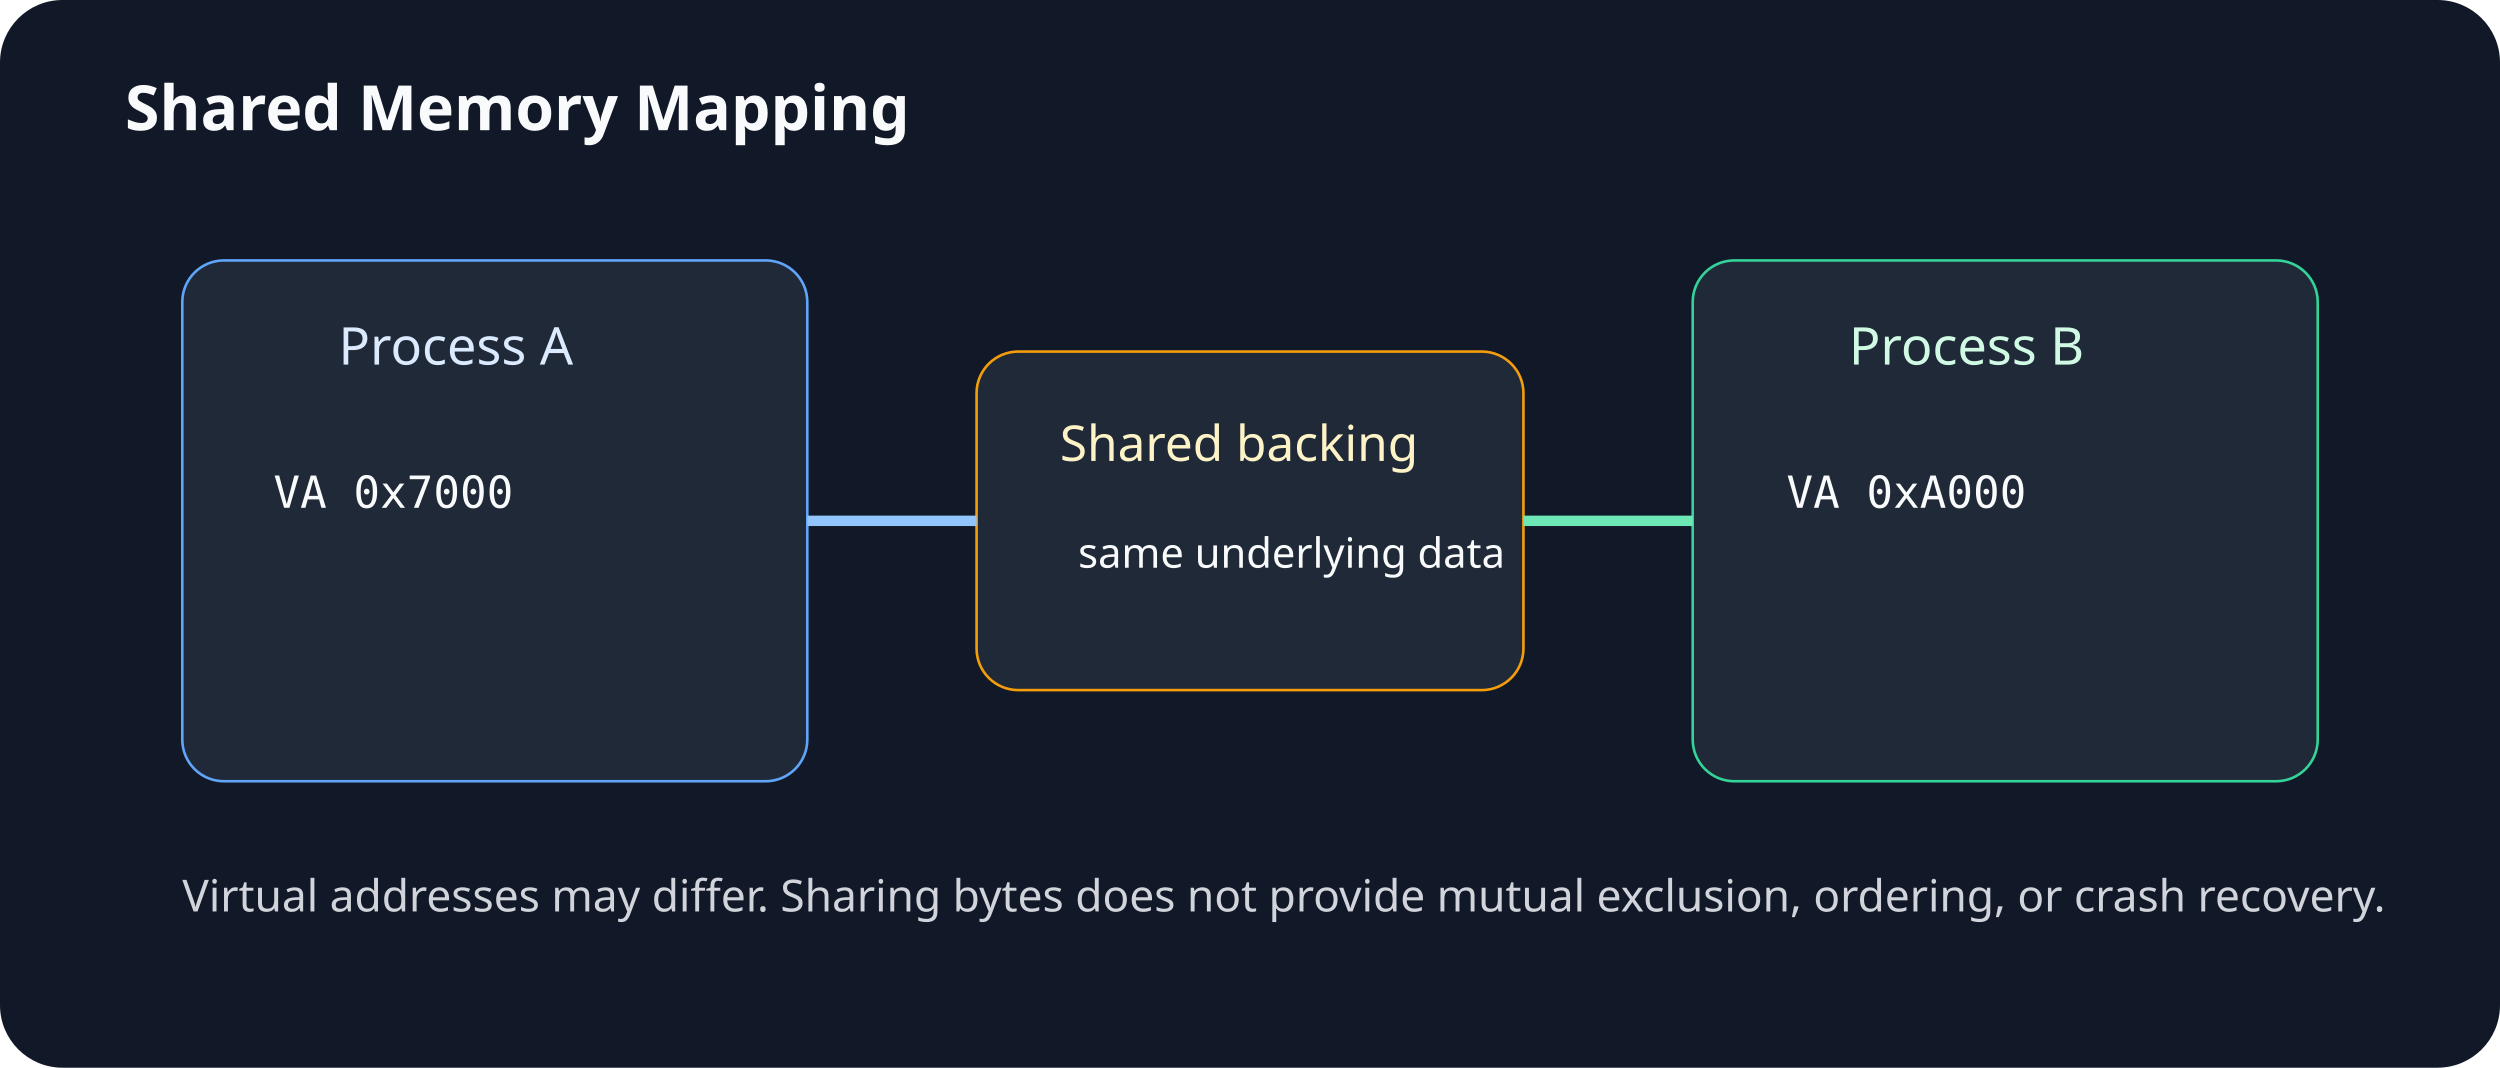
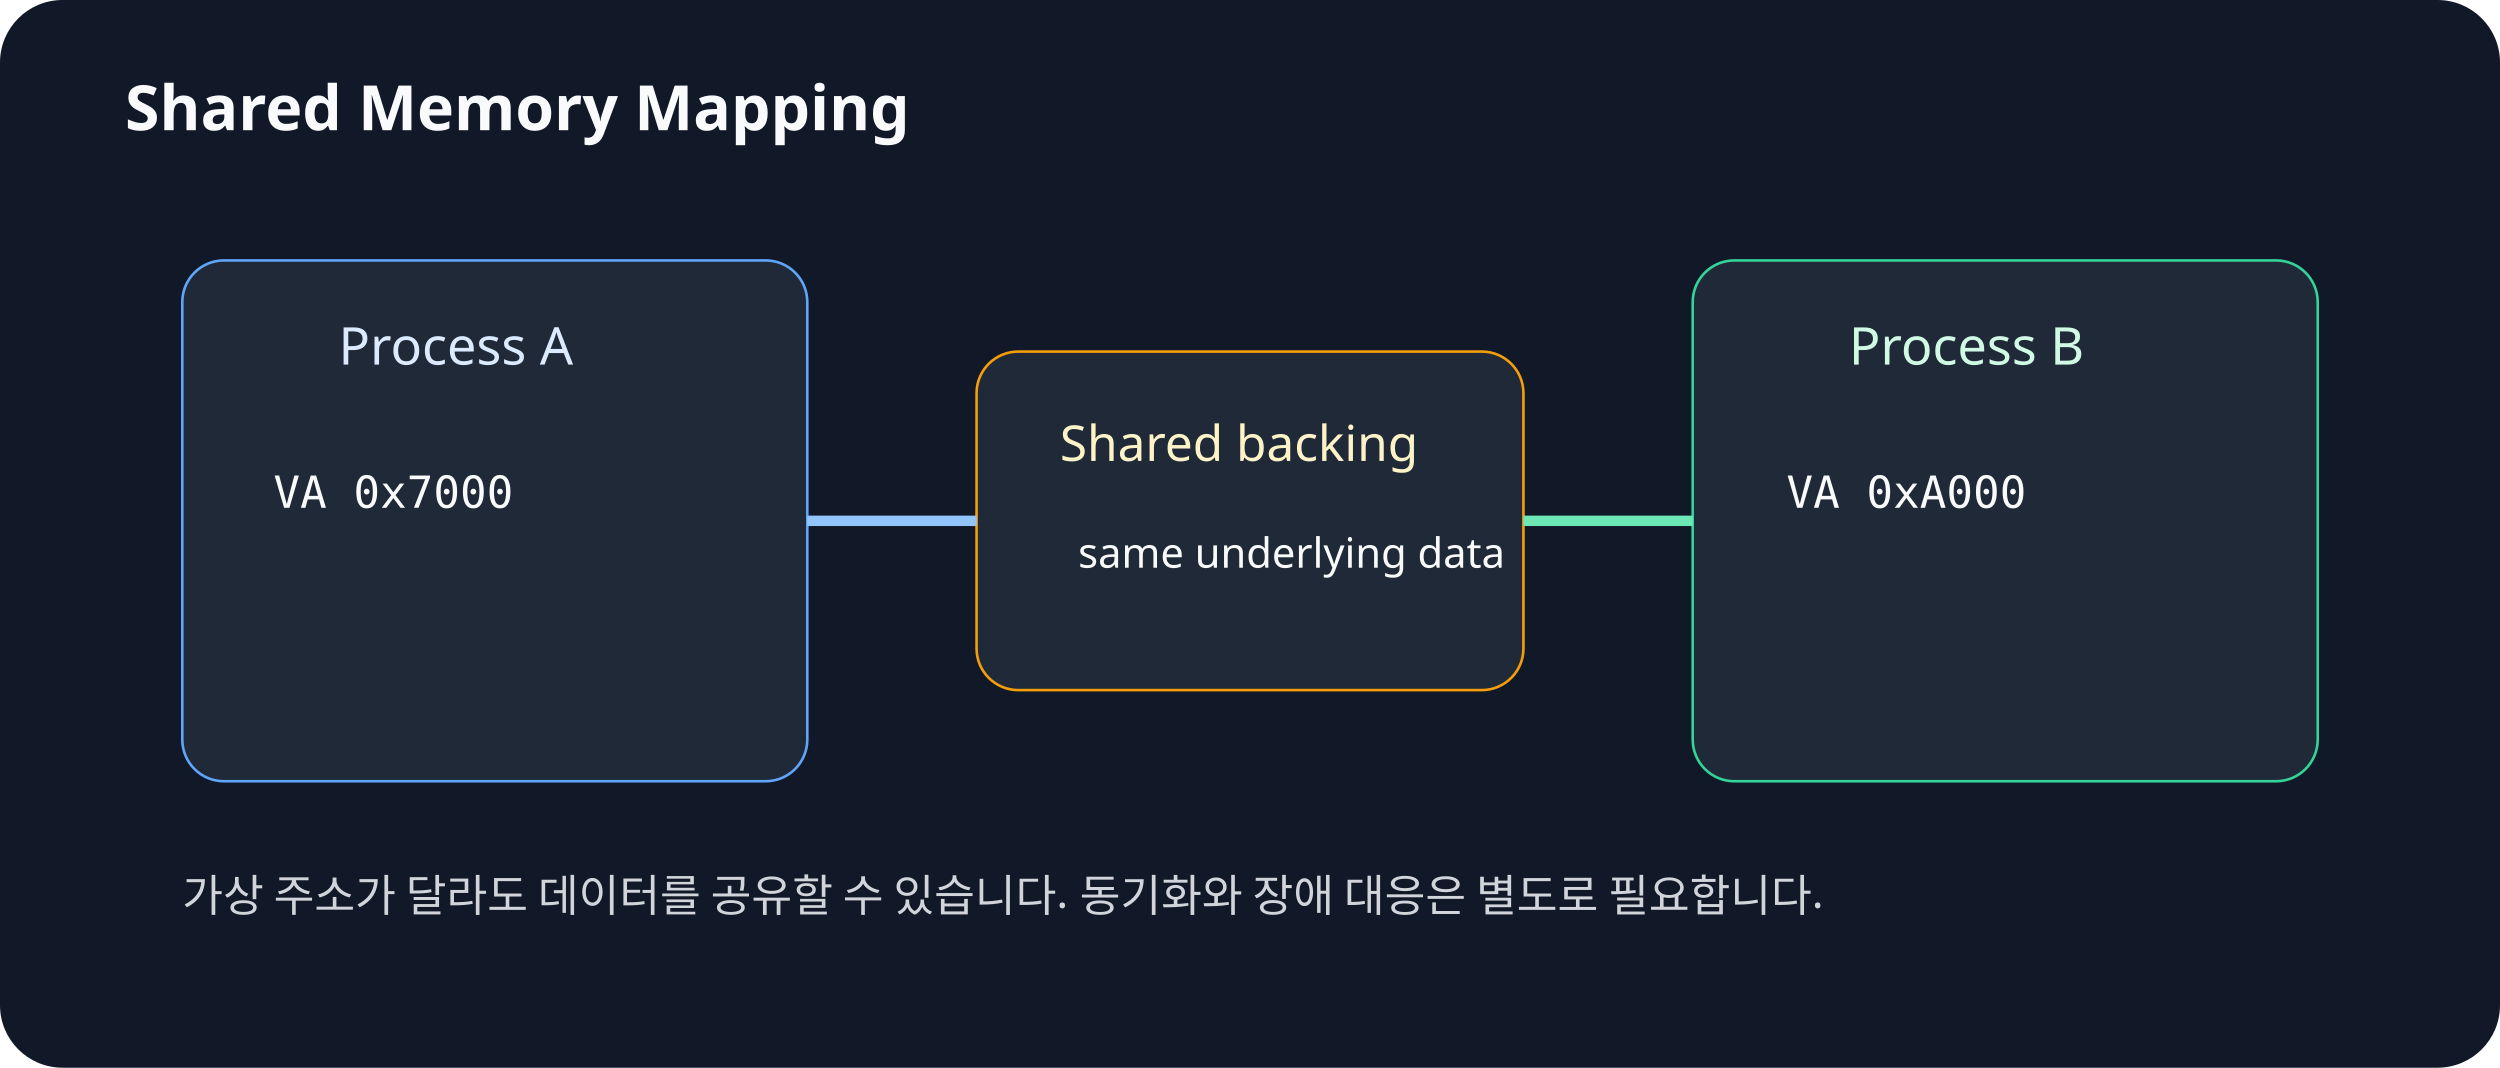
<svg xmlns="http://www.w3.org/2000/svg" role="img" aria-labelledby="os-a11y-title os-a11y-desc" width="960" height="410" viewBox="0 0 960 410">
  <rect width="960" height="410" rx="24" fill="#111827" />
  <text x="48" y="50" fill="#f9fafb" font-size="24" font-family="sans-serif" font-weight="700">Shared Memory Mapping</text>
  <rect x="70" y="100" width="240" height="200" rx="16" fill="#1f2937" stroke="#60a5fa" />
  <text x="130" y="140" fill="#dbeafe" font-size="20" font-family="sans-serif">Process A</text>
  <text x="105" y="195" fill="#f9fafb" font-size="17" font-family="monospace">VA 0x7000</text>
  <rect x="650" y="100" width="240" height="200" rx="16" fill="#1f2937" stroke="#34d399" />
  <text x="710" y="140" fill="#d1fae5" font-size="20" font-family="sans-serif">Process B</text>
  <text x="686" y="195" fill="#f9fafb" font-size="17" font-family="monospace">VA 0xA000</text>
  <rect x="375" y="135" width="210" height="130" rx="16" fill="#1f2937" stroke="#f59e0b" />
  <text x="407" y="177" fill="#fef3c7" font-size="19" font-family="sans-serif">Shared backing</text>
  <text x="414" y="218" fill="#f9fafb" font-size="16" font-family="sans-serif">same underlying data</text>
  <path d="M310 200 L375 200" stroke="#93c5fd" stroke-width="4" />
  <path d="M585 200 L650 200" stroke="#6ee7b7" stroke-width="4" />
-   <text x="70" y="350" fill="#d1d5db" font-size="17" font-family="sans-serif">Virtual addresses may differ. Sharing bytes does not provide mutual exclusion, ordering, or crash recovery.</text>
+   <text x="70" y="350" fill="#d1d5db" font-size="17" font-family="sans-serif">가상 주소가 달라도 데이터를 공유할 수 있습니다. 동기화와 장애 대응은 별도로 필요합니다.</text>
  <style id="os-prefers-light">
@media (prefers-color-scheme: light){

[fill="#111827"]{fill:#f9fafb}
[stroke="#111827"]{stroke:#f9fafb}
[fill="#f9fafb"]{fill:#202632}
[stroke="#f9fafb"]{stroke:#202632}
[fill="#1f2937"]{fill:#edf0f4}
[stroke="#1f2937"]{stroke:#edf0f4}
[fill="#60a5fa"]{fill:#245bb0}
[stroke="#60a5fa"]{stroke:#245bb0}
[fill="#dbeafe"]{fill:#204c8a}
[stroke="#dbeafe"]{stroke:#204c8a}
[fill="#34d399"]{fill:#167249}
[stroke="#34d399"]{stroke:#167249}
[fill="#d1fae5"]{fill:#165a3d}
[stroke="#d1fae5"]{stroke:#165a3d}
[fill="#f59e0b"]{fill:#936200}
[stroke="#f59e0b"]{stroke:#936200}
[fill="#fef3c7"]{fill:#764e00}
[stroke="#fef3c7"]{stroke:#764e00}
[fill="#93c5fd"]{fill:#245bb0}
[stroke="#93c5fd"]{stroke:#245bb0}
[fill="#6ee7b7"]{fill:#167249}
[stroke="#6ee7b7"]{stroke:#167249}
[fill="#d1d5db"]{fill:#405067}
[stroke="#d1d5db"]{stroke:#405067}
}
</style>
</svg>
